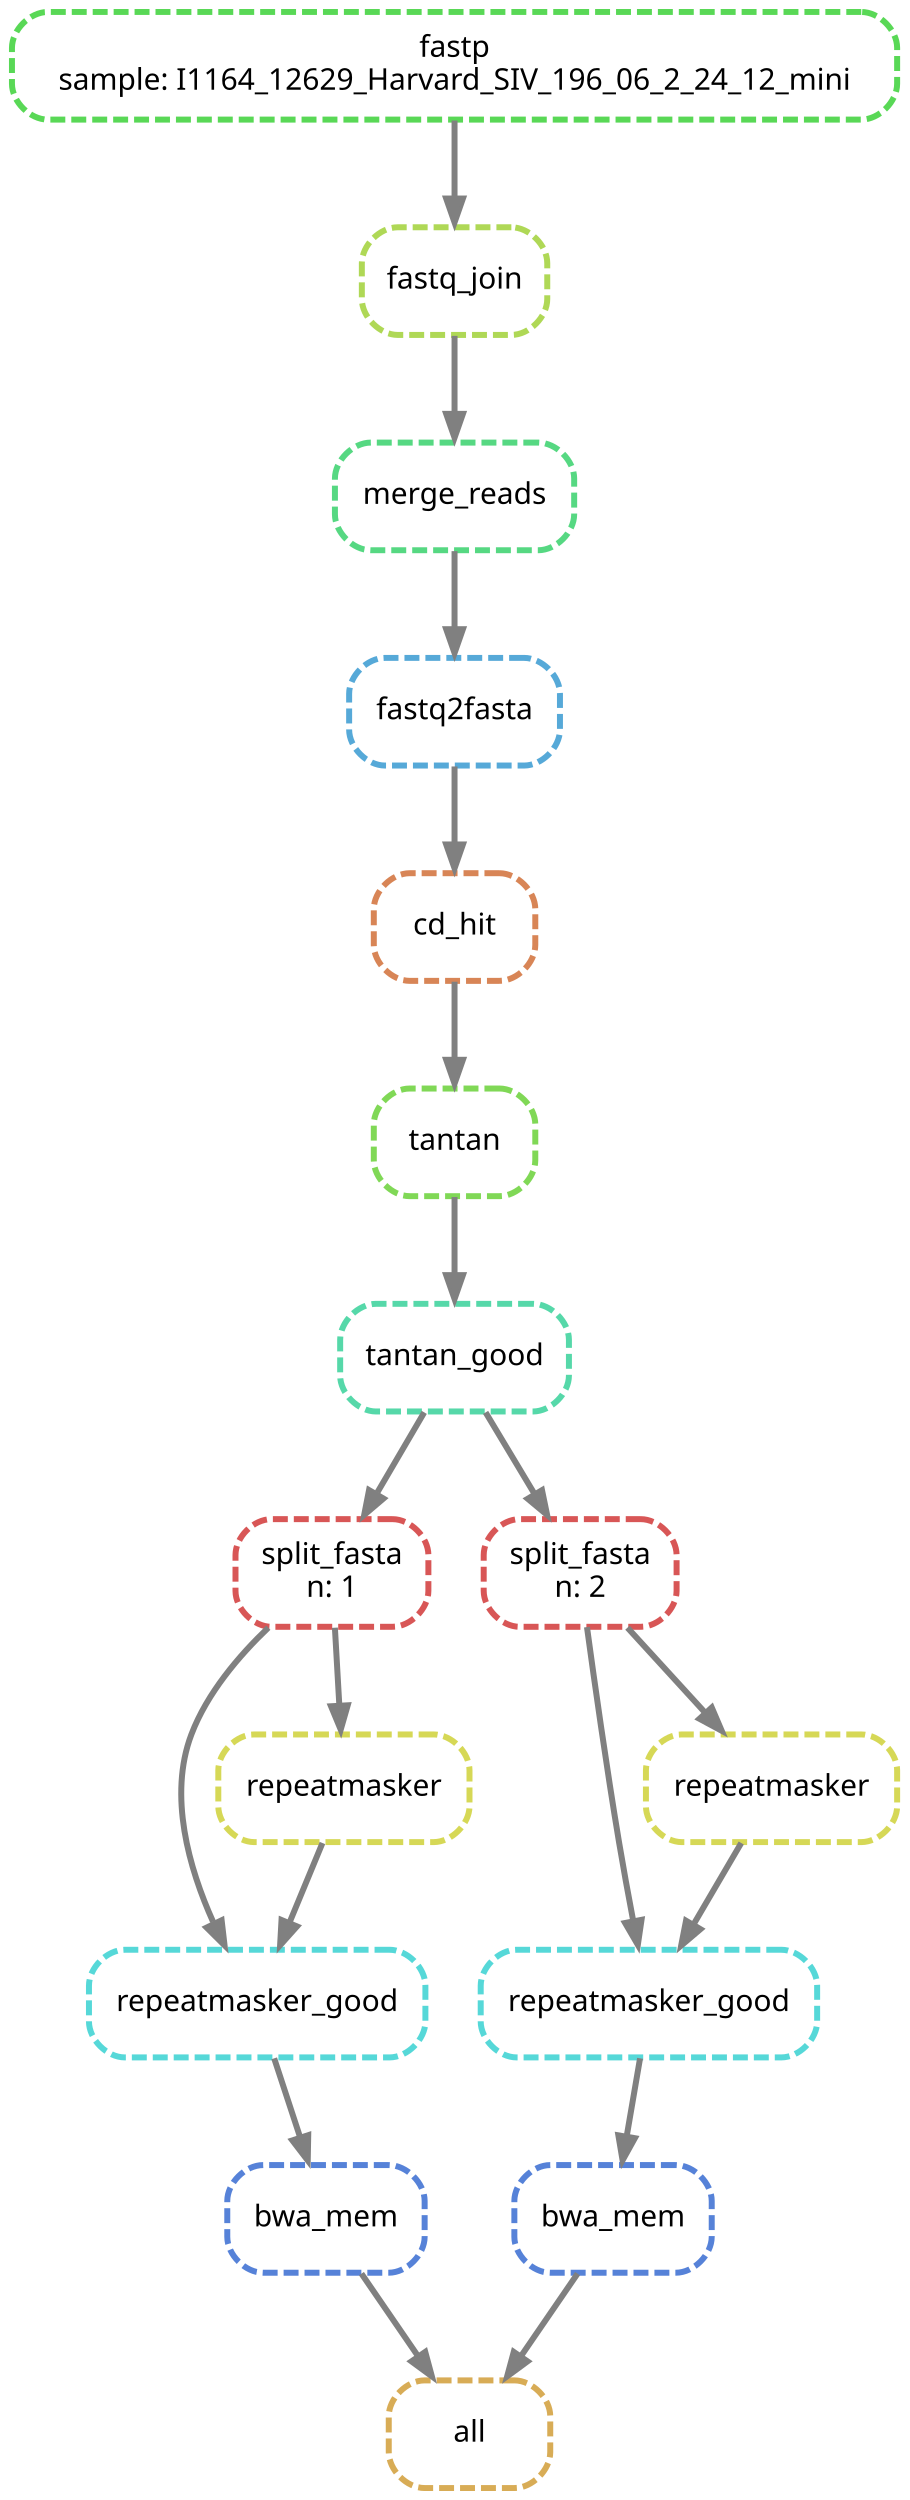
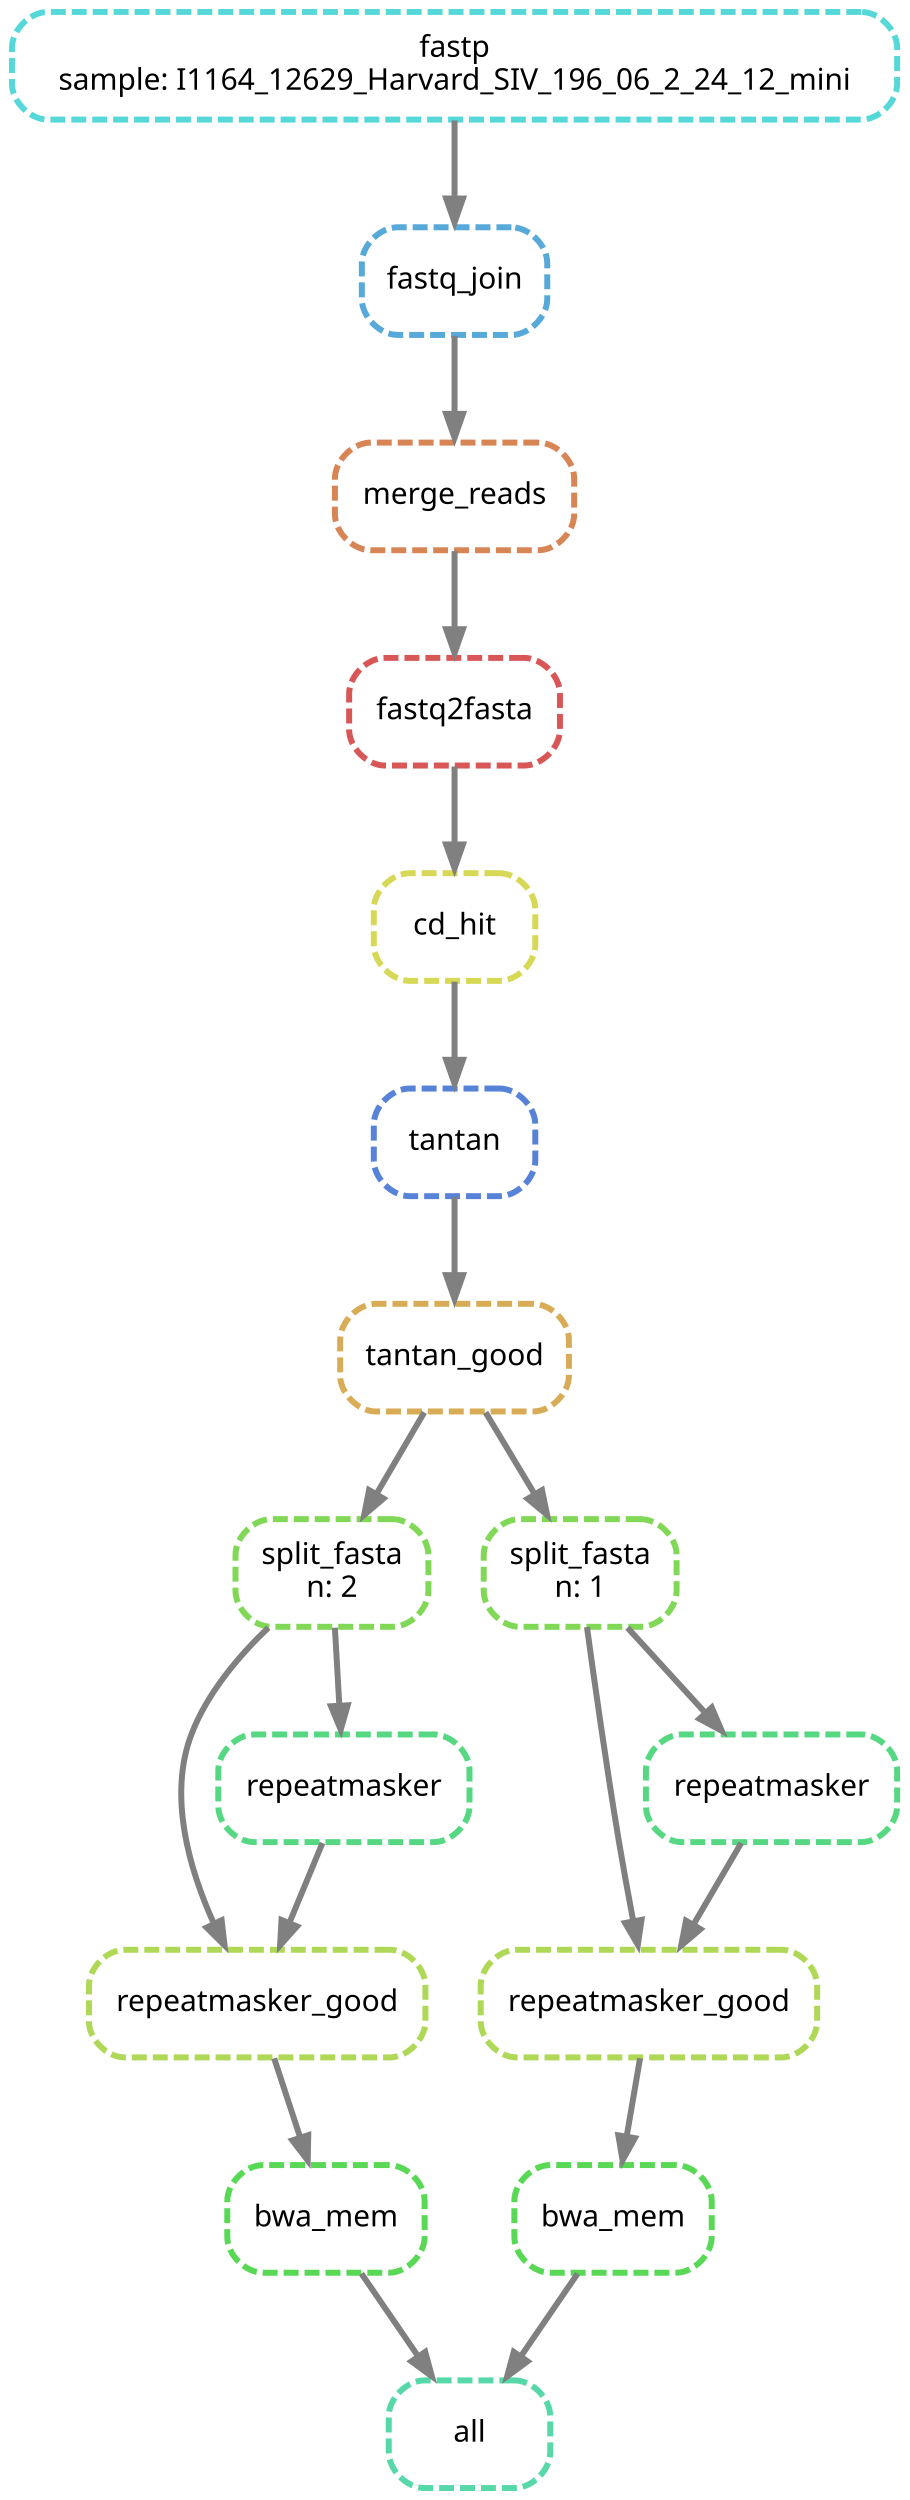
<svg xmlns="http://www.w3.org/2000/svg" width="304pt" height="836pt" viewBox="0.00 0.00 304.00 836.00">
  <g id="graph0" class="graph" transform="scale(1 1) rotate(0) translate(4 832)">
    <polygon fill="white" stroke="white" points="-4,5 -4,-832 301,-832 301,5 -4,5" />
    <g id="node1" class="node">
-       <path fill="none" stroke="#d8ac56" stroke-width="2" stroke-dasharray="5,2" d="M168,-36C168,-36 138,-36 138,-36 132,-36 126,-30 126,-24 126,-24 126,-12 126,-12 126,-6 132,-0 138,-0 138,-0 168,-0 168,-0 174,-0 180,-6 180,-12 180,-12 180,-24 180,-24 180,-30 174,-36 168,-36" />
+       <path fill="none" stroke="#56d8a9" stroke-width="2" stroke-dasharray="5,2" d="M168,-36C168,-36 138,-36 138,-36 132,-36 126,-30 126,-24 126,-24 126,-12 126,-12 126,-6 132,-0 138,-0 138,-0 168,-0 168,-0 174,-0 180,-6 180,-12 180,-12 180,-24 180,-24 180,-30 174,-36 168,-36" />
      <text text-anchor="middle" x="153" y="-15.5" font-family="sans" font-size="10.00">all</text>
    </g>
    <g id="node2" class="node">
-       <path fill="none" stroke="#5682d8" stroke-width="2" stroke-dasharray="5,2" d="M126,-108C126,-108 84,-108 84,-108 78,-108 72,-102 72,-96 72,-96 72,-84 72,-84 72,-78 78,-72 84,-72 84,-72 126,-72 126,-72 132,-72 138,-78 138,-84 138,-84 138,-96 138,-96 138,-102 132,-108 126,-108" />
+       <path fill="none" stroke="#59d856" stroke-width="2" stroke-dasharray="5,2" d="M126,-108C126,-108 84,-108 84,-108 78,-108 72,-102 72,-96 72,-96 72,-84 72,-84 72,-78 78,-72 84,-72 84,-72 126,-72 126,-72 132,-72 138,-78 138,-84 138,-84 138,-96 138,-96 138,-102 132,-108 126,-108" />
      <text text-anchor="middle" x="105" y="-87.5" font-family="sans" font-size="10.00">bwa_mem</text>
    </g>
    <g id="edge1" class="edge">
      <path fill="none" stroke="grey" stroke-width="2" d="M116.865,-71.697C122.503,-63.474 129.354,-53.483 135.569,-44.421" />
      <polygon fill="grey" stroke="grey" points="138.503,-46.331 141.271,-36.104 132.729,-42.372 138.503,-46.331" />
    </g>
    <g id="node3" class="node">
-       <path fill="none" stroke="#5682d8" stroke-width="2" stroke-dasharray="5,2" d="M222,-108C222,-108 180,-108 180,-108 174,-108 168,-102 168,-96 168,-96 168,-84 168,-84 168,-78 174,-72 180,-72 180,-72 222,-72 222,-72 228,-72 234,-78 234,-84 234,-84 234,-96 234,-96 234,-102 228,-108 222,-108" />
+       <path fill="none" stroke="#59d856" stroke-width="2" stroke-dasharray="5,2" d="M222,-108C222,-108 180,-108 180,-108 174,-108 168,-102 168,-96 168,-96 168,-84 168,-84 168,-78 174,-72 180,-72 180,-72 222,-72 222,-72 228,-72 234,-78 234,-84 234,-84 234,-96 234,-96 234,-102 228,-108 222,-108" />
      <text text-anchor="middle" x="201" y="-87.5" font-family="sans" font-size="10.00">bwa_mem</text>
    </g>
    <g id="edge2" class="edge">
      <path fill="none" stroke="grey" stroke-width="2" d="M189.135,-71.697C183.497,-63.474 176.646,-53.483 170.431,-44.421" />
      <polygon fill="grey" stroke="grey" points="173.271,-42.372 164.729,-36.104 167.497,-46.331 173.271,-42.372" />
    </g>
    <g id="node4" class="node">
-       <path fill="none" stroke="#56d8d8" stroke-width="2" stroke-dasharray="5,2" d="M126.25,-180C126.25,-180 37.75,-180 37.75,-180 31.75,-180 25.75,-174 25.75,-168 25.75,-168 25.75,-156 25.75,-156 25.75,-150 31.75,-144 37.75,-144 37.75,-144 126.25,-144 126.25,-144 132.25,-144 138.25,-150 138.25,-156 138.25,-156 138.25,-168 138.25,-168 138.25,-174 132.25,-180 126.25,-180" />
+       <path fill="none" stroke="#afd856" stroke-width="2" stroke-dasharray="5,2" d="M126.25,-180C126.25,-180 37.75,-180 37.75,-180 31.75,-180 25.75,-174 25.75,-168 25.75,-168 25.75,-156 25.75,-156 25.75,-150 31.75,-144 37.75,-144 37.75,-144 126.25,-144 126.25,-144 132.25,-144 138.25,-150 138.25,-156 138.25,-156 138.25,-168 138.25,-168 138.25,-174 132.25,-180 126.25,-180" />
      <text text-anchor="middle" x="82" y="-159.5" font-family="sans" font-size="10.00">repeatmasker_good</text>
    </g>
    <g id="edge3" class="edge">
      <path fill="none" stroke="grey" stroke-width="2" d="M87.685,-143.697C90.248,-135.898 93.333,-126.509 96.185,-117.829" />
      <polygon fill="grey" stroke="grey" points="99.584,-118.697 99.38,-108.104 92.933,-116.512 99.584,-118.697" />
    </g>
    <g id="node5" class="node">
-       <path fill="none" stroke="#56d8d8" stroke-width="2" stroke-dasharray="5,2" d="M257.25,-180C257.25,-180 168.75,-180 168.75,-180 162.75,-180 156.75,-174 156.75,-168 156.75,-168 156.75,-156 156.75,-156 156.75,-150 162.75,-144 168.75,-144 168.75,-144 257.25,-144 257.25,-144 263.25,-144 269.25,-150 269.25,-156 269.25,-156 269.25,-168 269.25,-168 269.25,-174 263.25,-180 257.25,-180" />
+       <path fill="none" stroke="#afd856" stroke-width="2" stroke-dasharray="5,2" d="M257.25,-180C257.25,-180 168.75,-180 168.75,-180 162.75,-180 156.75,-174 156.75,-168 156.75,-168 156.75,-156 156.75,-156 156.75,-150 162.75,-144 168.75,-144 168.75,-144 257.25,-144 257.25,-144 263.25,-144 269.25,-150 269.25,-156 269.25,-156 269.25,-168 269.25,-168 269.25,-174 263.25,-180 257.25,-180" />
      <text text-anchor="middle" x="213" y="-159.5" font-family="sans" font-size="10.00">repeatmasker_good</text>
    </g>
    <g id="edge4" class="edge">
      <path fill="none" stroke="grey" stroke-width="2" d="M210.034,-143.697C208.711,-135.983 207.122,-126.712 205.648,-118.112" />
      <polygon fill="grey" stroke="grey" points="209.072,-117.369 203.932,-108.104 202.172,-118.552 209.072,-117.369" />
    </g>
    <g id="node6" class="node">
-       <path fill="none" stroke="#d6d856" stroke-width="2" stroke-dasharray="5,2" d="M141,-252C141,-252 81,-252 81,-252 75,-252 69,-246 69,-240 69,-240 69,-228 69,-228 69,-222 75,-216 81,-216 81,-216 141,-216 141,-216 147,-216 153,-222 153,-228 153,-228 153,-240 153,-240 153,-246 147,-252 141,-252" />
+       <path fill="none" stroke="#56d882" stroke-width="2" stroke-dasharray="5,2" d="M141,-252C141,-252 81,-252 81,-252 75,-252 69,-246 69,-240 69,-240 69,-228 69,-228 69,-222 75,-216 81,-216 81,-216 141,-216 141,-216 147,-216 153,-222 153,-228 153,-228 153,-240 153,-240 153,-246 147,-252 141,-252" />
      <text text-anchor="middle" x="111" y="-231.5" font-family="sans" font-size="10.00">repeatmasker</text>
    </g>
    <g id="edge5" class="edge">
      <path fill="none" stroke="grey" stroke-width="2" d="M103.831,-215.697C100.565,-207.813 96.626,-198.304 92.998,-189.546" />
      <polygon fill="grey" stroke="grey" points="96.147,-188.003 89.086,-180.104 89.68,-190.683 96.147,-188.003" />
    </g>
    <g id="node7" class="node">
-       <path fill="none" stroke="#d85656" stroke-width="2" stroke-dasharray="5,2" d="M127.25,-324C127.25,-324 86.75,-324 86.75,-324 80.75,-324 74.75,-318 74.75,-312 74.75,-312 74.75,-300 74.75,-300 74.75,-294 80.75,-288 86.75,-288 86.75,-288 127.25,-288 127.25,-288 133.25,-288 139.25,-294 139.25,-300 139.25,-300 139.25,-312 139.25,-312 139.25,-318 133.25,-324 127.25,-324" />
+       <path fill="none" stroke="#80d856" stroke-width="2" stroke-dasharray="5,2" d="M127.25,-324C127.25,-324 86.75,-324 86.75,-324 80.75,-324 74.75,-318 74.75,-312 74.75,-312 74.75,-300 74.75,-300 74.75,-294 80.75,-288 86.75,-288 86.75,-288 127.25,-288 127.25,-288 133.25,-288 139.25,-294 139.25,-300 139.25,-300 139.25,-312 139.25,-312 139.25,-318 133.25,-324 127.25,-324" />
      <text text-anchor="middle" x="107" y="-309" font-family="sans" font-size="10.00">split_fasta</text>
-       <text text-anchor="middle" x="107" y="-298" font-family="sans" font-size="10.00">n: 1</text>
+       <text text-anchor="middle" x="107" y="-298" font-family="sans" font-size="10.00">n: 2</text>
    </g>
    <g id="edge6" class="edge">
      <path fill="none" stroke="grey" stroke-width="2" d="M85.733,-287.701C75.891,-278.305 65.237,-265.798 60,-252 52.233,-231.534 59.161,-207.371 67.236,-189.39" />
      <polygon fill="grey" stroke="grey" points="70.528,-190.623 71.755,-180.1 64.233,-187.562 70.528,-190.623" />
    </g>
    <g id="edge9" class="edge">
      <path fill="none" stroke="grey" stroke-width="2" d="M107.989,-287.697C108.43,-279.983 108.959,-270.712 109.451,-262.112" />
      <polygon fill="grey" stroke="grey" points="112.946,-262.288 110.023,-252.104 105.958,-261.888 112.946,-262.288" />
    </g>
    <g id="node8" class="node">
-       <path fill="none" stroke="#d85656" stroke-width="2" stroke-dasharray="5,2" d="M210.25,-324C210.25,-324 169.75,-324 169.75,-324 163.75,-324 157.75,-318 157.75,-312 157.75,-312 157.75,-300 157.75,-300 157.75,-294 163.75,-288 169.75,-288 169.75,-288 210.25,-288 210.25,-288 216.25,-288 222.25,-294 222.25,-300 222.25,-300 222.25,-312 222.25,-312 222.25,-318 216.25,-324 210.25,-324" />
-       <text text-anchor="middle" x="190" y="-309" font-family="sans" font-size="10.00">split_fasta</text>
-       <text text-anchor="middle" x="190" y="-298" font-family="sans" font-size="10.00">n: 2</text>
+       <path fill="none" stroke="#56d882" stroke-width="2" stroke-dasharray="5,2" d="M284,-252C284,-252 224,-252 224,-252 218,-252 212,-246 212,-240 212,-240 212,-228 212,-228 212,-222 218,-216 224,-216 224,-216 284,-216 284,-216 290,-216 296,-222 296,-228 296,-228 296,-240 296,-240 296,-246 290,-252 284,-252" />
+       <text text-anchor="middle" x="254" y="-231.5" font-family="sans" font-size="10.00">repeatmasker</text>
    </g>
    <g id="edge7" class="edge">
+       <path fill="none" stroke="grey" stroke-width="2" d="M243.865,-215.697C239.148,-207.644 233.438,-197.894 228.218,-188.982" />
+       <polygon fill="grey" stroke="grey" points="231.092,-186.964 223.018,-180.104 225.052,-190.502 231.092,-186.964" />
+     </g>
+     <g id="node9" class="node">
+       <path fill="none" stroke="#80d856" stroke-width="2" stroke-dasharray="5,2" d="M210.25,-324C210.25,-324 169.75,-324 169.75,-324 163.75,-324 157.75,-318 157.75,-312 157.75,-312 157.75,-300 157.75,-300 157.75,-294 163.75,-288 169.75,-288 169.75,-288 210.25,-288 210.25,-288 216.25,-288 222.25,-294 222.25,-300 222.25,-300 222.25,-312 222.25,-312 222.25,-318 216.25,-324 210.25,-324" />
+       <text text-anchor="middle" x="190" y="-309" font-family="sans" font-size="10.00">split_fasta</text>
+       <text text-anchor="middle" x="190" y="-298" font-family="sans" font-size="10.00">n: 1</text>
+     </g>
+     <g id="edge8" class="edge">
      <path fill="none" stroke="grey" stroke-width="2" d="M192.283,-287.905C194.729,-269.963 198.826,-240.95 203,-216 204.412,-207.558 206.091,-198.388 207.666,-190.086" />
      <polygon fill="grey" stroke="grey" points="211.124,-190.635 209.577,-180.154 204.25,-189.312 211.124,-190.635" />
    </g>
-     <g id="node9" class="node">
-       <path fill="none" stroke="#d6d856" stroke-width="2" stroke-dasharray="5,2" d="M284,-252C284,-252 224,-252 224,-252 218,-252 212,-246 212,-240 212,-240 212,-228 212,-228 212,-222 218,-216 224,-216 224,-216 284,-216 284,-216 290,-216 296,-222 296,-228 296,-228 296,-240 296,-240 296,-246 290,-252 284,-252" />
-       <text text-anchor="middle" x="254" y="-231.5" font-family="sans" font-size="10.00">repeatmasker</text>
-     </g>
-     <g id="edge12" class="edge">
+     <g id="edge11" class="edge">
      <path fill="none" stroke="grey" stroke-width="2" d="M205.82,-287.697C213.57,-279.22 223.039,-268.864 231.524,-259.583" />
      <polygon fill="grey" stroke="grey" points="234.197,-261.846 238.362,-252.104 229.031,-257.123 234.197,-261.846" />
    </g>
-     <g id="edge8" class="edge">
-       <path fill="none" stroke="grey" stroke-width="2" d="M243.865,-215.697C239.148,-207.644 233.438,-197.894 228.218,-188.982" />
-       <polygon fill="grey" stroke="grey" points="231.092,-186.964 223.018,-180.104 225.052,-190.502 231.092,-186.964" />
-     </g>
    <g id="node10" class="node">
-       <path fill="none" stroke="#56d8a9" stroke-width="2" stroke-dasharray="5,2" d="M174.25,-396C174.25,-396 121.75,-396 121.75,-396 115.75,-396 109.75,-390 109.75,-384 109.75,-384 109.75,-372 109.75,-372 109.75,-366 115.75,-360 121.75,-360 121.75,-360 174.25,-360 174.25,-360 180.25,-360 186.25,-366 186.25,-372 186.25,-372 186.25,-384 186.25,-384 186.25,-390 180.25,-396 174.25,-396" />
+       <path fill="none" stroke="#d8ac56" stroke-width="2" stroke-dasharray="5,2" d="M174.25,-396C174.25,-396 121.75,-396 121.75,-396 115.75,-396 109.75,-390 109.75,-384 109.75,-384 109.75,-372 109.75,-372 109.75,-366 115.75,-360 121.75,-360 121.75,-360 174.25,-360 174.25,-360 180.25,-360 186.25,-366 186.25,-372 186.25,-372 186.25,-384 186.25,-384 186.25,-390 180.25,-396 174.25,-396" />
      <text text-anchor="middle" x="148" y="-375.5" font-family="sans" font-size="10.00">tantan_good</text>
    </g>
    <g id="edge10" class="edge">
      <path fill="none" stroke="grey" stroke-width="2" d="M137.865,-359.697C133.148,-351.644 127.438,-341.894 122.218,-332.982" />
      <polygon fill="grey" stroke="grey" points="125.092,-330.964 117.018,-324.104 119.052,-334.502 125.092,-330.964" />
    </g>
-     <g id="edge11" class="edge">
+     <g id="edge12" class="edge">
      <path fill="none" stroke="grey" stroke-width="2" d="M158.382,-359.697C163.265,-351.559 169.187,-341.689 174.579,-332.701" />
      <polygon fill="grey" stroke="grey" points="177.594,-334.48 179.737,-324.104 171.591,-330.879 177.594,-334.48" />
    </g>
    <g id="node11" class="node">
-       <path fill="none" stroke="#80d856" stroke-width="2" stroke-dasharray="5,2" d="M163,-468C163,-468 133,-468 133,-468 127,-468 121,-462 121,-456 121,-456 121,-444 121,-444 121,-438 127,-432 133,-432 133,-432 163,-432 163,-432 169,-432 175,-438 175,-444 175,-444 175,-456 175,-456 175,-462 169,-468 163,-468" />
+       <path fill="none" stroke="#5682d8" stroke-width="2" stroke-dasharray="5,2" d="M163,-468C163,-468 133,-468 133,-468 127,-468 121,-462 121,-456 121,-456 121,-444 121,-444 121,-438 127,-432 133,-432 133,-432 163,-432 163,-432 169,-432 175,-438 175,-444 175,-444 175,-456 175,-456 175,-462 169,-468 163,-468" />
      <text text-anchor="middle" x="148" y="-447.5" font-family="sans" font-size="10.00">tantan</text>
    </g>
    <g id="edge13" class="edge">
      <path fill="none" stroke="grey" stroke-width="2" d="M148,-431.697C148,-423.983 148,-414.712 148,-406.112" />
      <polygon fill="grey" stroke="grey" points="151.5,-406.104 148,-396.104 144.5,-406.104 151.5,-406.104" />
    </g>
    <g id="node12" class="node">
-       <path fill="none" stroke="#d88556" stroke-width="2" stroke-dasharray="5,2" d="M163,-540C163,-540 133,-540 133,-540 127,-540 121,-534 121,-528 121,-528 121,-516 121,-516 121,-510 127,-504 133,-504 133,-504 163,-504 163,-504 169,-504 175,-510 175,-516 175,-516 175,-528 175,-528 175,-534 169,-540 163,-540" />
+       <path fill="none" stroke="#d6d856" stroke-width="2" stroke-dasharray="5,2" d="M163,-540C163,-540 133,-540 133,-540 127,-540 121,-534 121,-528 121,-528 121,-516 121,-516 121,-510 127,-504 133,-504 133,-504 163,-504 163,-504 169,-504 175,-510 175,-516 175,-516 175,-528 175,-528 175,-534 169,-540 163,-540" />
      <text text-anchor="middle" x="148" y="-519.5" font-family="sans" font-size="10.00">cd_hit</text>
    </g>
    <g id="edge14" class="edge">
      <path fill="none" stroke="grey" stroke-width="2" d="M148,-503.697C148,-495.983 148,-486.712 148,-478.112" />
      <polygon fill="grey" stroke="grey" points="151.5,-478.104 148,-468.104 144.5,-478.104 151.5,-478.104" />
    </g>
    <g id="node13" class="node">
-       <path fill="none" stroke="#56a9d8" stroke-width="2" stroke-dasharray="5,2" d="M171.25,-612C171.25,-612 124.75,-612 124.75,-612 118.75,-612 112.75,-606 112.75,-600 112.75,-600 112.75,-588 112.75,-588 112.75,-582 118.75,-576 124.75,-576 124.75,-576 171.25,-576 171.25,-576 177.25,-576 183.25,-582 183.25,-588 183.25,-588 183.25,-600 183.25,-600 183.25,-606 177.25,-612 171.25,-612" />
+       <path fill="none" stroke="#d85656" stroke-width="2" stroke-dasharray="5,2" d="M171.25,-612C171.25,-612 124.75,-612 124.75,-612 118.75,-612 112.75,-606 112.75,-600 112.75,-600 112.75,-588 112.75,-588 112.75,-582 118.75,-576 124.75,-576 124.75,-576 171.25,-576 171.25,-576 177.25,-576 183.25,-582 183.25,-588 183.25,-588 183.25,-600 183.25,-600 183.25,-606 177.25,-612 171.25,-612" />
      <text text-anchor="middle" x="148" y="-591.5" font-family="sans" font-size="10.00">fastq2fasta</text>
    </g>
    <g id="edge15" class="edge">
      <path fill="none" stroke="grey" stroke-width="2" d="M148,-575.697C148,-567.983 148,-558.712 148,-550.112" />
      <polygon fill="grey" stroke="grey" points="151.5,-550.104 148,-540.104 144.5,-550.104 151.5,-550.104" />
    </g>
    <g id="node14" class="node">
-       <path fill="none" stroke="#56d882" stroke-width="2" stroke-dasharray="5,2" d="M176,-684C176,-684 120,-684 120,-684 114,-684 108,-678 108,-672 108,-672 108,-660 108,-660 108,-654 114,-648 120,-648 120,-648 176,-648 176,-648 182,-648 188,-654 188,-660 188,-660 188,-672 188,-672 188,-678 182,-684 176,-684" />
+       <path fill="none" stroke="#d88556" stroke-width="2" stroke-dasharray="5,2" d="M176,-684C176,-684 120,-684 120,-684 114,-684 108,-678 108,-672 108,-672 108,-660 108,-660 108,-654 114,-648 120,-648 120,-648 176,-648 176,-648 182,-648 188,-654 188,-660 188,-660 188,-672 188,-672 188,-678 182,-684 176,-684" />
      <text text-anchor="middle" x="148" y="-663.5" font-family="sans" font-size="10.00">merge_reads</text>
    </g>
    <g id="edge16" class="edge">
      <path fill="none" stroke="grey" stroke-width="2" d="M148,-647.697C148,-639.983 148,-630.712 148,-622.112" />
      <polygon fill="grey" stroke="grey" points="151.5,-622.104 148,-612.104 144.5,-622.104 151.5,-622.104" />
    </g>
    <g id="node15" class="node">
-       <path fill="none" stroke="#afd856" stroke-width="2" stroke-dasharray="5,2" d="M167,-756C167,-756 129,-756 129,-756 123,-756 117,-750 117,-744 117,-744 117,-732 117,-732 117,-726 123,-720 129,-720 129,-720 167,-720 167,-720 173,-720 179,-726 179,-732 179,-732 179,-744 179,-744 179,-750 173,-756 167,-756" />
+       <path fill="none" stroke="#56a9d8" stroke-width="2" stroke-dasharray="5,2" d="M167,-756C167,-756 129,-756 129,-756 123,-756 117,-750 117,-744 117,-744 117,-732 117,-732 117,-726 123,-720 129,-720 129,-720 167,-720 167,-720 173,-720 179,-726 179,-732 179,-732 179,-744 179,-744 179,-750 173,-756 167,-756" />
      <text text-anchor="middle" x="148" y="-735.5" font-family="sans" font-size="10.00">fastq_join</text>
    </g>
    <g id="edge17" class="edge">
      <path fill="none" stroke="grey" stroke-width="2" d="M148,-719.697C148,-711.983 148,-702.712 148,-694.112" />
      <polygon fill="grey" stroke="grey" points="151.5,-694.104 148,-684.104 144.5,-694.104 151.5,-694.104" />
    </g>
    <g id="node16" class="node">
-       <path fill="none" stroke="#59d856" stroke-width="2" stroke-dasharray="5,2" d="M284,-828C284,-828 12,-828 12,-828 6,-828 0,-822 0,-816 0,-816 0,-804 0,-804 0,-798 6,-792 12,-792 12,-792 284,-792 284,-792 290,-792 296,-798 296,-804 296,-804 296,-816 296,-816 296,-822 290,-828 284,-828" />
+       <path fill="none" stroke="#56d8d8" stroke-width="2" stroke-dasharray="5,2" d="M284,-828C284,-828 12,-828 12,-828 6,-828 0,-822 0,-816 0,-816 0,-804 0,-804 0,-798 6,-792 12,-792 12,-792 284,-792 284,-792 290,-792 296,-798 296,-804 296,-804 296,-816 296,-816 296,-822 290,-828 284,-828" />
      <text text-anchor="middle" x="148" y="-813" font-family="sans" font-size="10.00">fastp</text>
      <text text-anchor="middle" x="148" y="-802" font-family="sans" font-size="10.00">sample: I1164_12629_Harvard_SIV_196_06_2_24_12_mini</text>
    </g>
    <g id="edge18" class="edge">
      <path fill="none" stroke="grey" stroke-width="2" d="M148,-791.697C148,-783.983 148,-774.712 148,-766.112" />
      <polygon fill="grey" stroke="grey" points="151.5,-766.104 148,-756.104 144.5,-766.104 151.5,-766.104" />
    </g>
  </g>
</svg>
